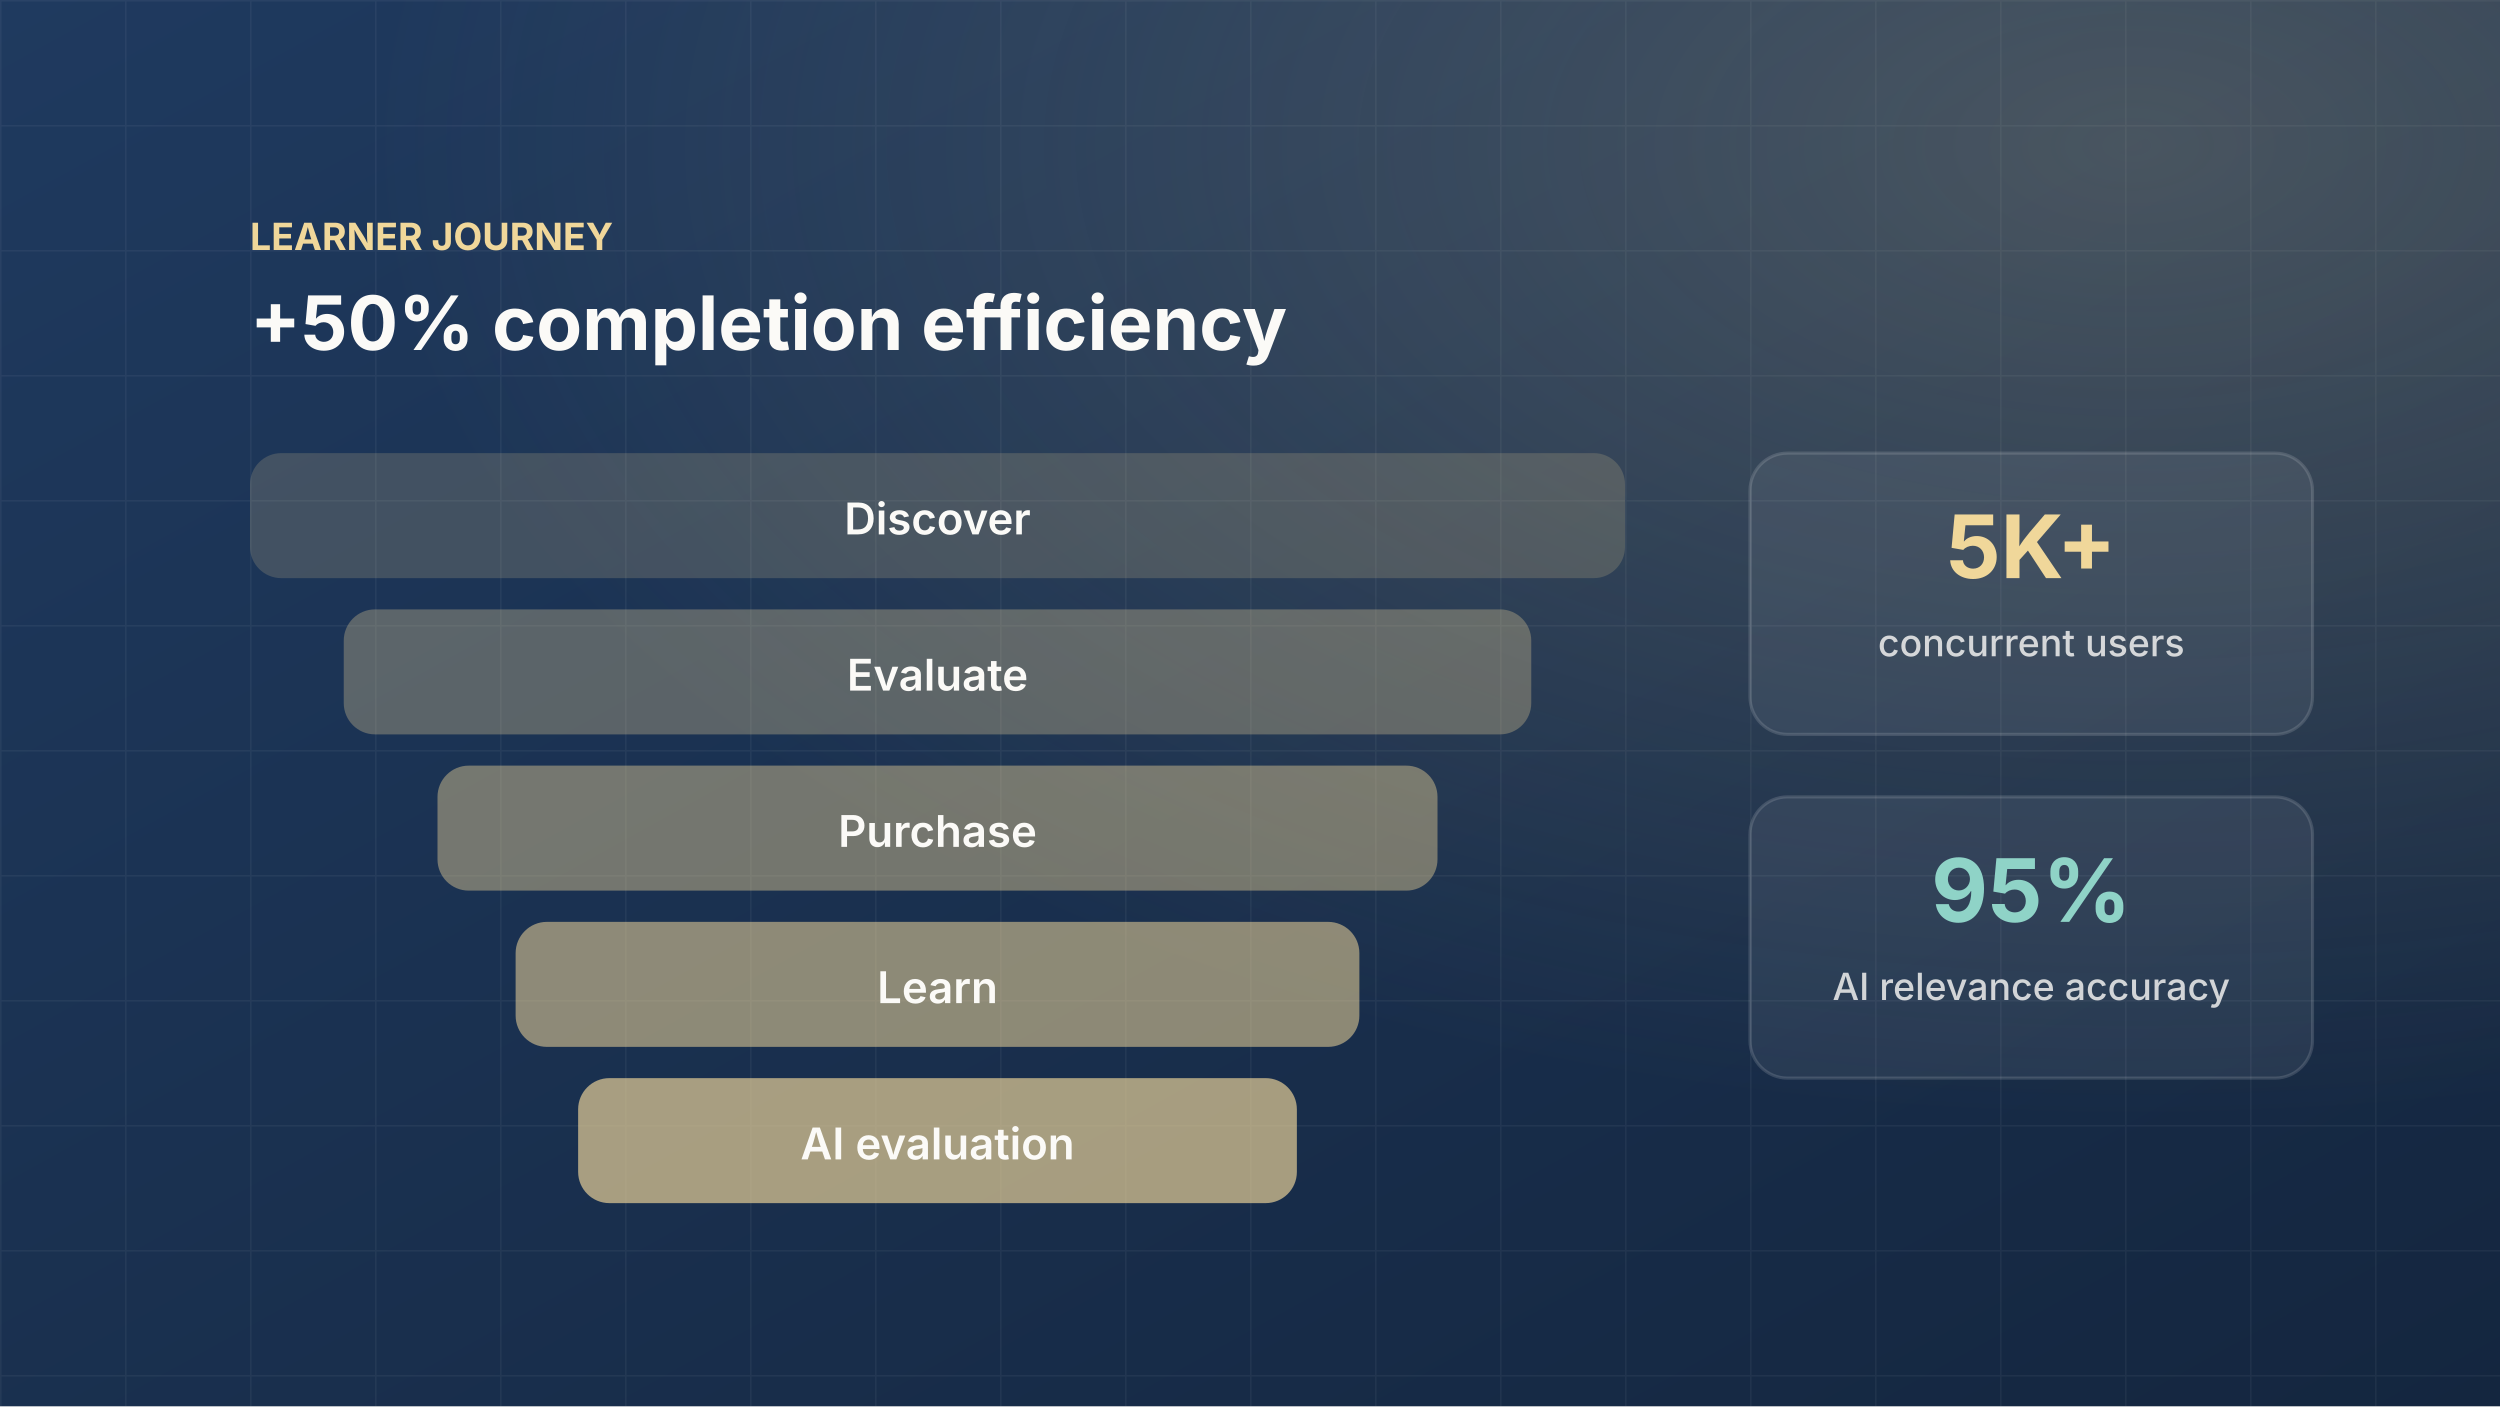
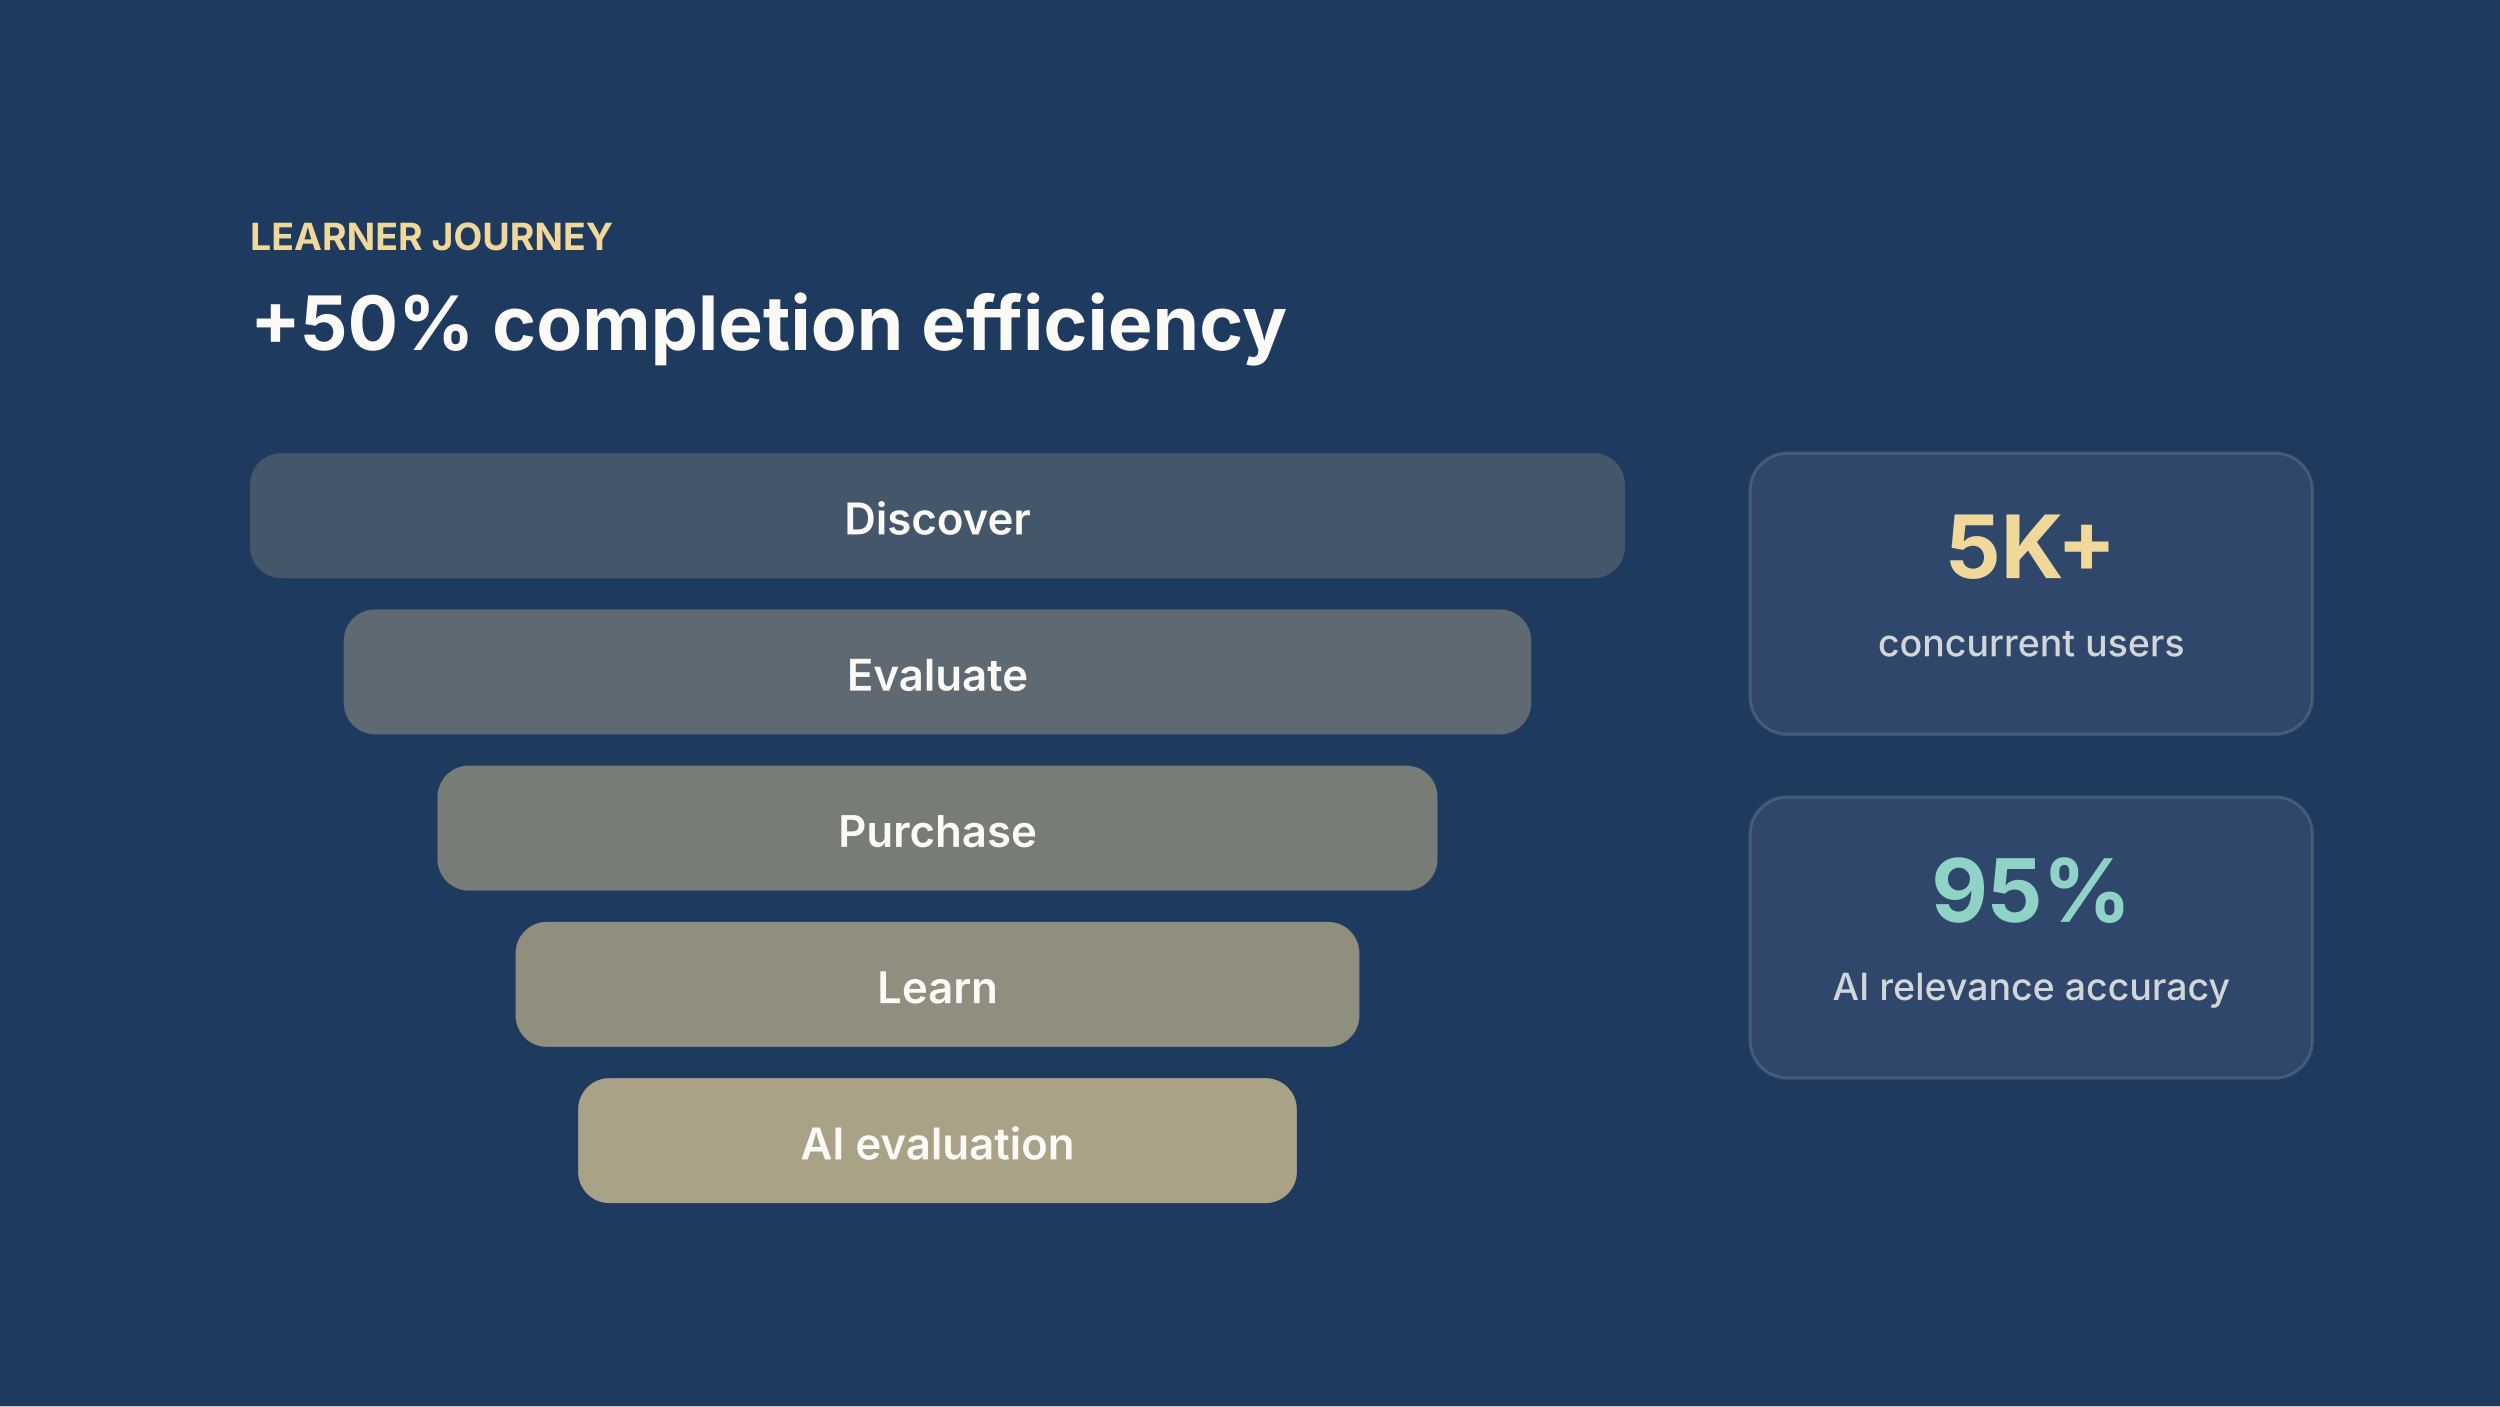
<svg xmlns="http://www.w3.org/2000/svg" viewBox="0 0 800 450" role="img" aria-label="EdTech learner journey funnel">
  <defs>
    <linearGradient id="bg" x1="0" y1="0" x2="1" y2="1">
      <stop offset="0" stop-color="#1f3a5f" />
-       <stop offset="1" stop-color="#14263f" />
+       <stop offset="1" stop-color="#1f3a5f" />
    </linearGradient>
    <pattern id="grid" width="40" height="40" patternUnits="userSpaceOnUse">
      <path d="M40 0H0V40" fill="none" stroke="#ffffff" stroke-opacity="0.05" />
    </pattern>
    <radialGradient id="glow" cx="0.85" cy="0.1" r="0.7">
      <stop offset="0" stop-color="#f0d79a" stop-opacity="0.22" />
      <stop offset="1" stop-color="#f0d79a" stop-opacity="0" />
    </radialGradient>
  </defs>
  <rect width="800" height="450" fill="url(#bg)" />
-   <rect width="800" height="450" fill="url(#grid)" />
-   <rect width="800" height="450" fill="url(#glow)" />
  <text x="80" y="80" font-family="Inter, Segoe UI, Arial, sans-serif" font-size="12" font-weight="700" fill="#f0d79a" fill-opacity="1" text-anchor="start">LEARNER JOURNEY</text>
  <text x="80" y="112" font-family="Inter, Segoe UI, Arial, sans-serif" font-size="24" font-weight="700" fill="#fbfaf7" fill-opacity="1" text-anchor="start">+50% completion efficiency</text>
  <rect x="80.0" y="145" width="440" height="40" rx="10" fill="#f0d79a" fill-opacity="0.18" />
  <text x="300" y="171" font-family="Inter, Segoe UI, Arial, sans-serif" font-size="14" font-weight="600" fill="#fbfaf7" fill-opacity="1" text-anchor="middle">Discover</text>
  <rect x="110.0" y="195" width="380" height="40" rx="10" fill="#f0d79a" fill-opacity="0.30" />
  <text x="300" y="221" font-family="Inter, Segoe UI, Arial, sans-serif" font-size="14" font-weight="600" fill="#fbfaf7" fill-opacity="1" text-anchor="middle">Evaluate</text>
  <rect x="140.0" y="245" width="320" height="40" rx="10" fill="#f0d79a" fill-opacity="0.42" />
  <text x="300" y="271" font-family="Inter, Segoe UI, Arial, sans-serif" font-size="14" font-weight="600" fill="#fbfaf7" fill-opacity="1" text-anchor="middle">Purchase</text>
  <rect x="165.0" y="295" width="270" height="40" rx="10" fill="#f0d79a" fill-opacity="0.54" />
  <text x="300" y="321" font-family="Inter, Segoe UI, Arial, sans-serif" font-size="14" font-weight="600" fill="#fbfaf7" fill-opacity="1" text-anchor="middle">Learn</text>
  <rect x="185.0" y="345" width="230" height="40" rx="10" fill="#f0d79a" fill-opacity="0.66" />
  <text x="300" y="371" font-family="Inter, Segoe UI, Arial, sans-serif" font-size="14" font-weight="600" fill="#fbfaf7" fill-opacity="1" text-anchor="middle">AI evaluation</text>
  <rect x="560" y="145" width="180" height="90" rx="12" fill="#ffffff" fill-opacity="0.07" stroke="#ffffff" stroke-opacity="0.14" />
  <text x="650" y="185" font-family="Inter, Segoe UI, Arial, sans-serif" font-size="28" font-weight="700" fill="#f0d79a" fill-opacity="1" text-anchor="middle">5K+</text>
  <text x="650" y="210" font-family="Inter, Segoe UI, Arial, sans-serif" font-size="12" font-weight="500" fill="#fbfaf7" fill-opacity="0.8" text-anchor="middle">concurrent users</text>
  <rect x="560" y="255" width="180" height="90" rx="12" fill="#ffffff" fill-opacity="0.07" stroke="#ffffff" stroke-opacity="0.14" />
  <text x="650" y="295" font-family="Inter, Segoe UI, Arial, sans-serif" font-size="28" font-weight="700" fill="#8fd3c7" fill-opacity="1" text-anchor="middle">95%</text>
  <text x="650" y="320" font-family="Inter, Segoe UI, Arial, sans-serif" font-size="12" font-weight="500" fill="#fbfaf7" fill-opacity="0.8" text-anchor="middle">AI relevance accuracy</text>
</svg>
